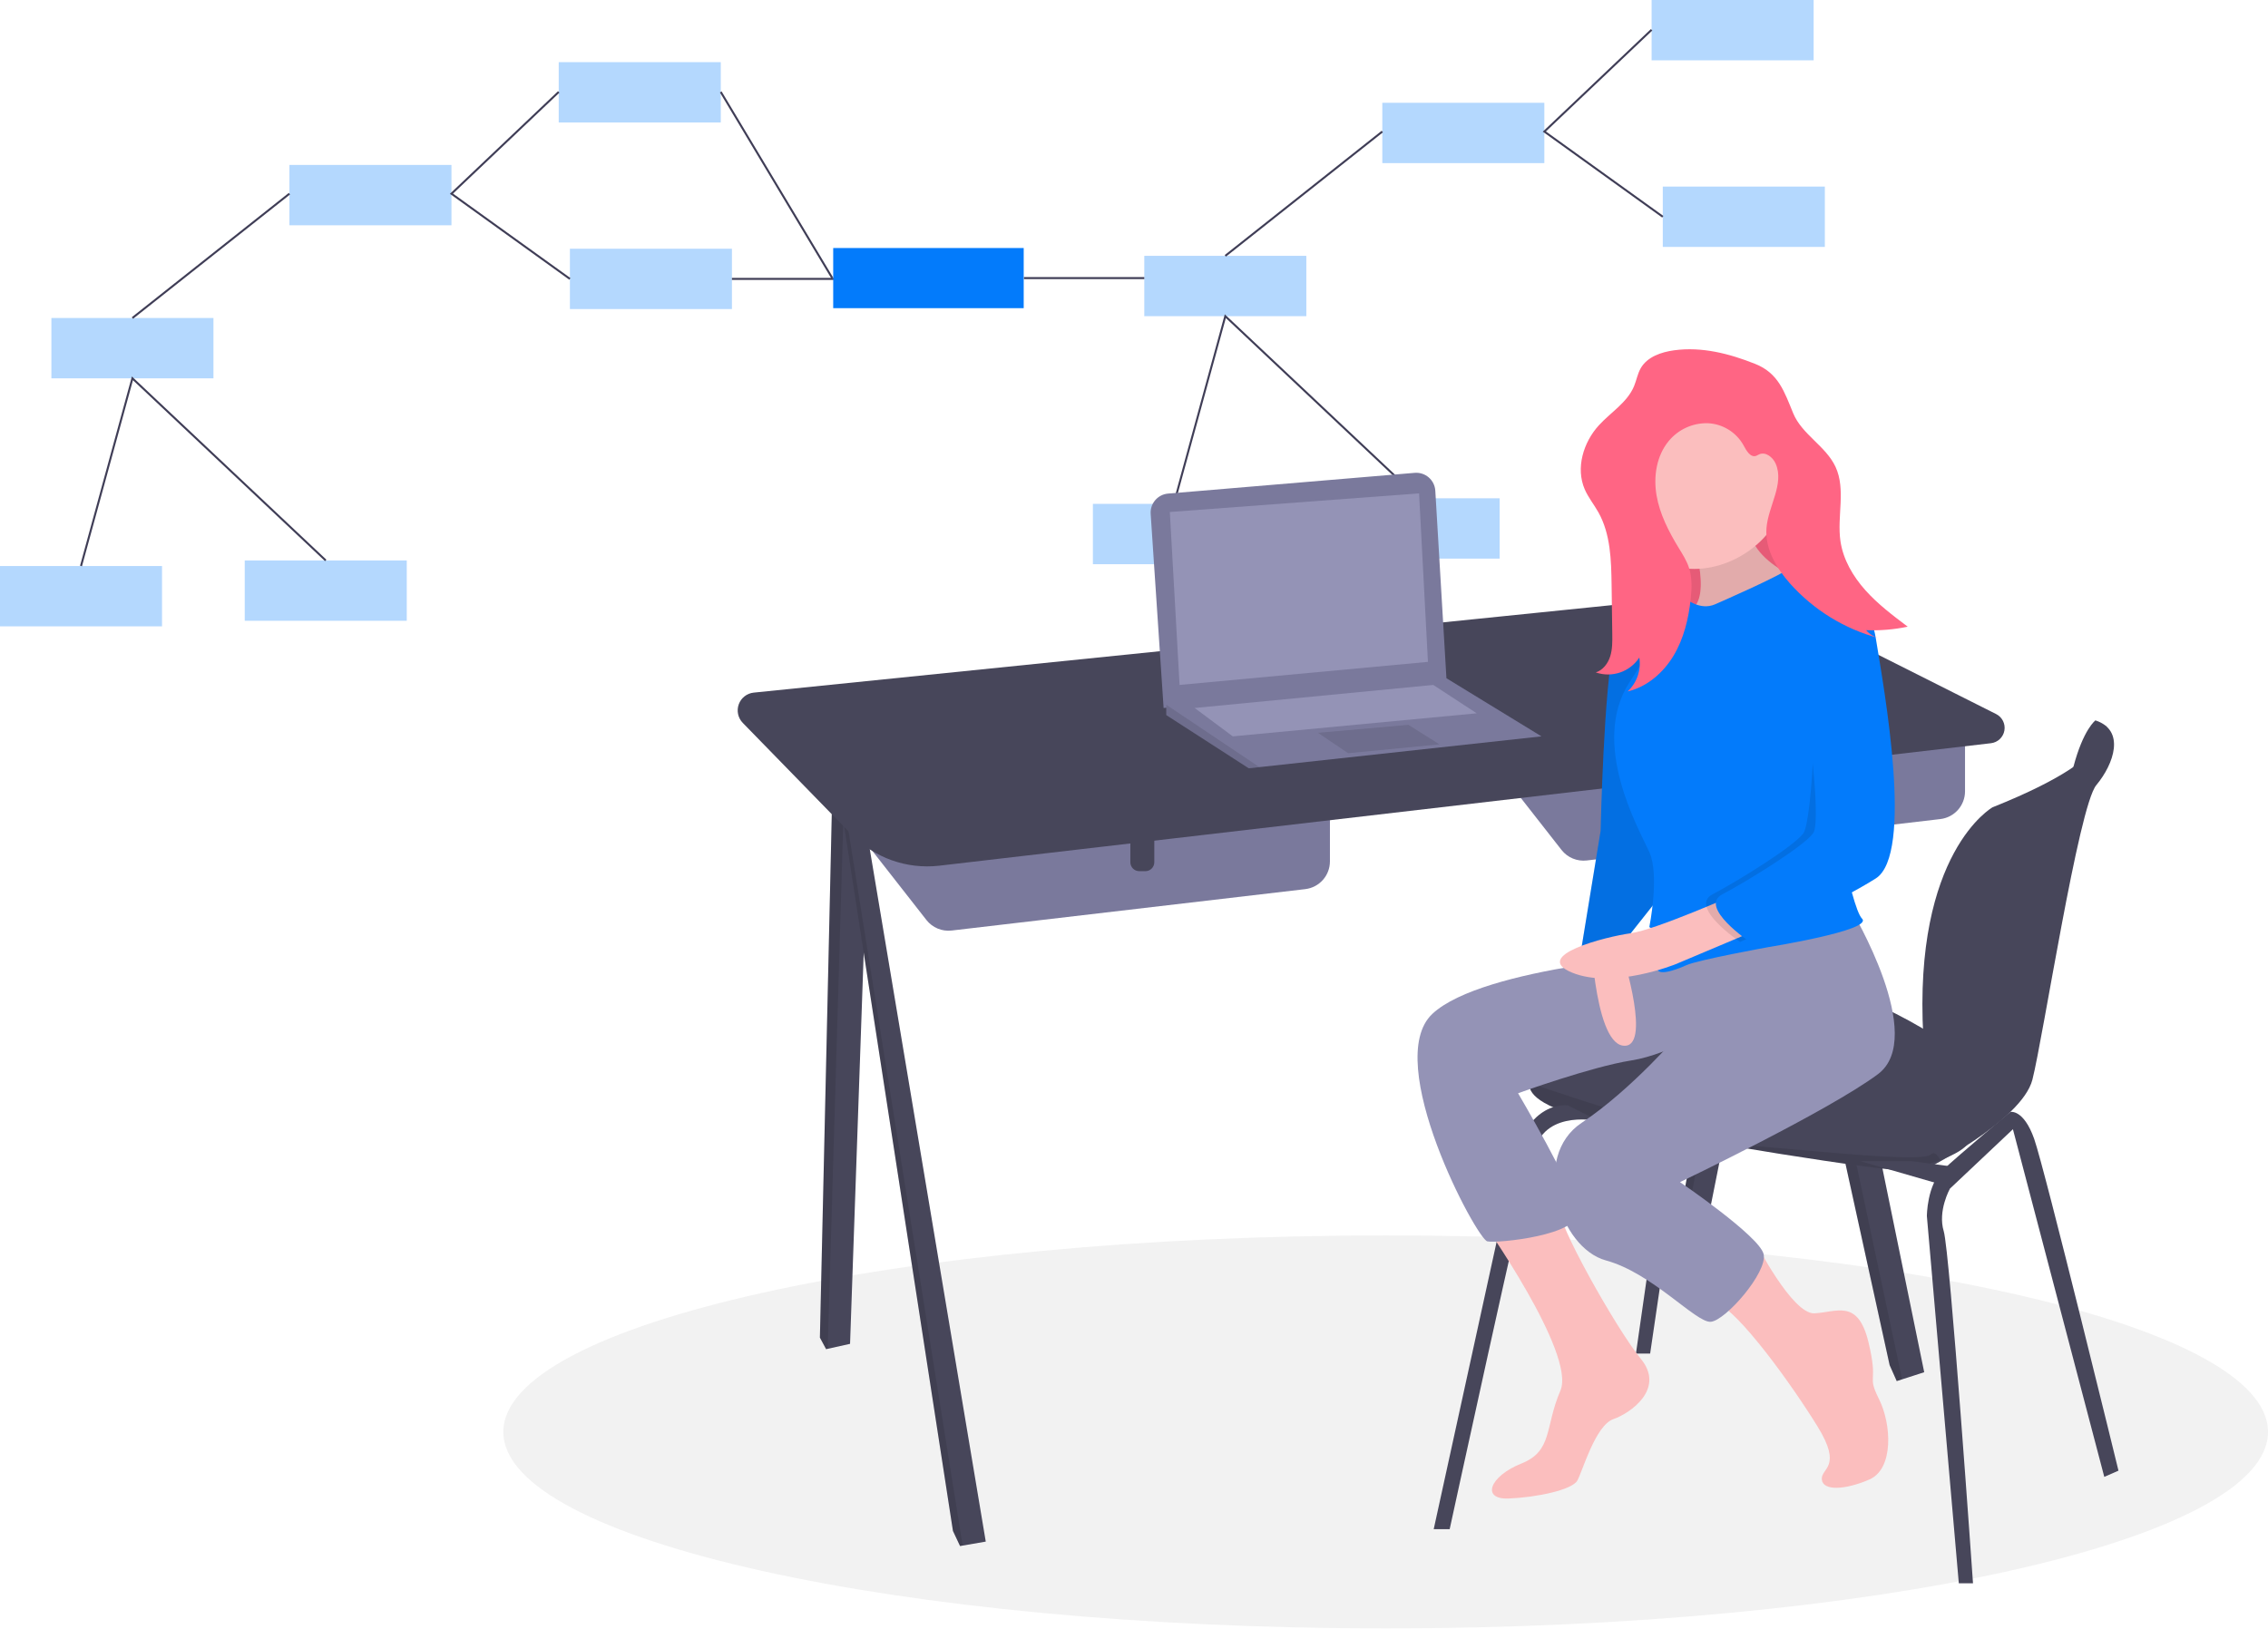
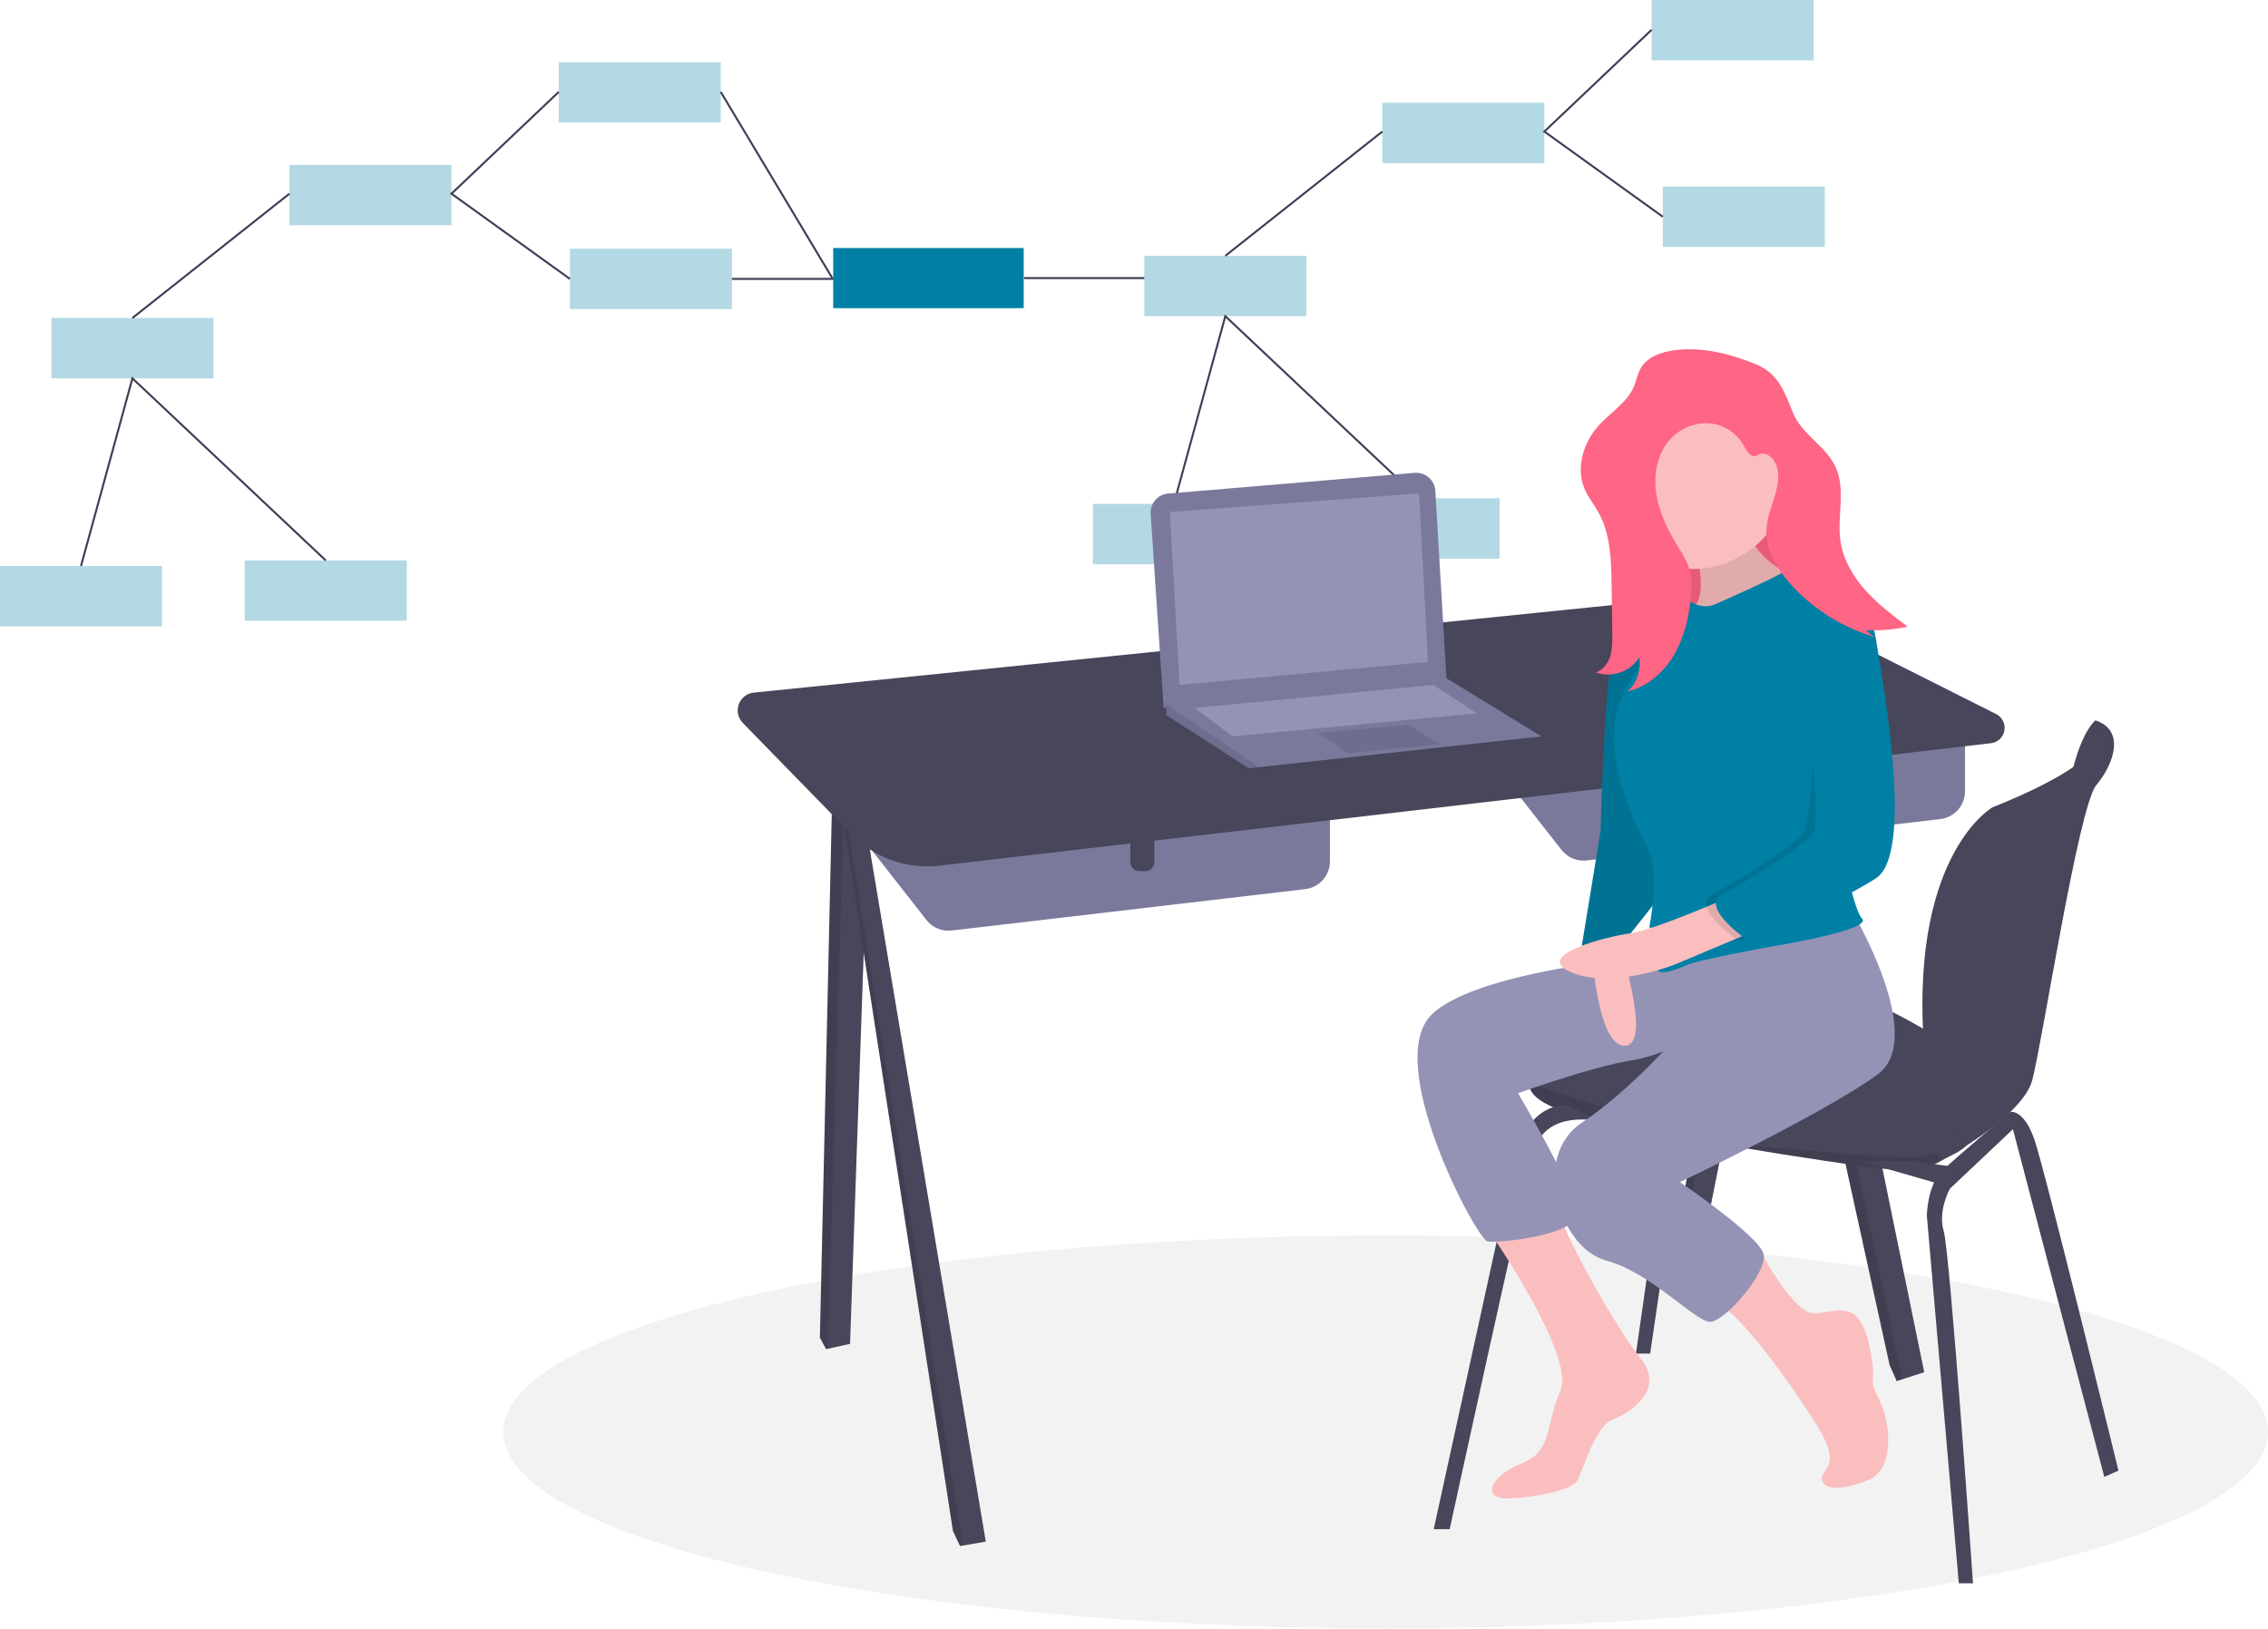
<svg xmlns="http://www.w3.org/2000/svg" id="e87ddc62-7528-42a5-8b37-f74ed0351019" data-name="Layer 1" width="1131" height="812.206" viewBox="0 0 1131 812.206">
-   <rect x="689.328" y="51.267" width="80.802" height="30.092" fill="#037bfb" opacity="0.3" />
-   <rect x="823.626" width="80.802" height="30.092" fill="#037bfb" opacity="0.3" />
-   <rect x="829.198" y="93.061" width="80.802" height="30.092" fill="#037bfb" opacity="0.3" />
-   <rect x="570.634" y="127.611" width="80.802" height="30.092" fill="#037bfb" opacity="0.3" />
-   <rect x="545" y="251.321" width="80.802" height="30.092" fill="#037bfb" opacity="0.3" />
-   <rect x="667.038" y="248.534" width="80.802" height="30.092" fill="#037bfb" opacity="0.3" />
+   <rect x="689.328" y="51.267" width="80.802" height="30.092" fill="#0080a5" opacity="0.3" />
+   <rect x="823.626" width="80.802" height="30.092" fill="#0080a5" opacity="0.3" />
+   <rect x="829.198" y="93.061" width="80.802" height="30.092" fill="#0080a5" opacity="0.3" />
+   <rect x="570.634" y="127.611" width="80.802" height="30.092" fill="#0080a5" opacity="0.3" />
+   <rect x="545" y="251.321" width="80.802" height="30.092" fill="#0080a5" opacity="0.3" />
+   <rect x="667.038" y="248.534" width="80.802" height="30.092" fill="#0080a5" opacity="0.3" />
  <polyline points="823.626 14.856 770.13 65.616 829.198 108.107" fill="none" stroke="#3f3d56" stroke-miterlimit="10" />
  <line x1="689.328" y1="65.616" x2="611.034" y2="127.611" fill="none" stroke="#3f3d56" stroke-miterlimit="10" />
  <polyline points="585.401 251.297 611.034 157.702 707.439 248.534" fill="none" stroke="#3f3d56" stroke-miterlimit="10" />
-   <rect x="144.328" y="82.267" width="80.802" height="30.092" fill="#037bfb" opacity="0.3" />
-   <rect x="278.626" y="31" width="80.802" height="30.092" fill="#037bfb" opacity="0.3" />
-   <rect x="284.198" y="124.061" width="80.802" height="30.092" fill="#037bfb" opacity="0.3" />
-   <rect x="25.634" y="158.611" width="80.802" height="30.092" fill="#037bfb" opacity="0.3" />
-   <rect y="282.321" width="80.802" height="30.092" fill="#037bfb" opacity="0.3" />
-   <rect x="122.038" y="279.534" width="80.802" height="30.092" fill="#037bfb" opacity="0.3" />
+   <rect x="144.328" y="82.267" width="80.802" height="30.092" fill="#0080a5" opacity="0.3" />
+   <rect x="278.626" y="31" width="80.802" height="30.092" fill="#0080a5" opacity="0.3" />
+   <rect x="284.198" y="124.061" width="80.802" height="30.092" fill="#0080a5" opacity="0.3" />
+   <rect x="25.634" y="158.611" width="80.802" height="30.092" fill="#0080a5" opacity="0.3" />
+   <rect y="282.321" width="80.802" height="30.092" fill="#0080a5" opacity="0.3" />
+   <rect x="122.038" y="279.534" width="80.802" height="30.092" fill="#0080a5" opacity="0.3" />
  <polyline points="278.626 45.856 225.13 96.616 284.198 139.107" fill="none" stroke="#3f3d56" stroke-miterlimit="10" />
  <line x1="144.328" y1="96.616" x2="66.034" y2="158.611" fill="none" stroke="#3f3d56" stroke-miterlimit="10" />
  <polyline points="40.401 282.297 66.034 188.702 162.439 279.534" fill="none" stroke="#3f3d56" stroke-miterlimit="10" />
  <line x1="365" y1="139.107" x2="456.634" y2="139.107" fill="none" stroke="#3f3d56" stroke-miterlimit="10" />
-   <rect x="415.5" y="123.706" width="95" height="30" fill="#037bfb" />
+   <rect x="415.5" y="123.706" width="95" height="30" fill="#0080a5" />
  <line x1="510.623" y1="138.706" x2="570.634" y2="138.706" fill="none" stroke="#3f3d56" stroke-miterlimit="10" />
  <line x1="415.045" y1="138.706" x2="359.427" y2="45.856" fill="none" stroke="#3f3d56" stroke-miterlimit="10" />
  <ellipse cx="691" cy="714.206" rx="440" ry="98" fill="#f2f2f2" />
  <polygon points="894.984 391.611 852.078 606.582 842.79 606.582 841.768 604.994 838.809 600.39 875.964 399.572 881.604 397.21 894.984 391.611" fill="#47465a" />
  <polygon points="881.604 397.21 841.768 604.994 838.809 600.39 875.964 399.572 881.604 397.21" opacity="0.1" />
  <polygon points="959.564 684.432 948.533 687.988 945.852 688.855 942.313 680.893 881.604 403.96 887.916 402.545 901.177 399.572 959.564 684.432" fill="#47465a" />
  <polygon points="948.533 687.988 945.852 688.855 942.313 680.893 881.604 403.96 887.916 402.545 948.533 687.988" opacity="0.1" />
  <polygon points="433.636 391.611 423.905 670.277 412.753 672.754 411.962 672.931 408.865 667.181 415.058 394.264 421.016 393.415 433.636 391.611" fill="#47465a" />
  <polygon points="421.016 393.415 412.753 672.754 411.962 672.931 408.865 667.181 415.058 394.264 421.016 393.415" opacity="0.1" />
  <polygon points="491.581 768.917 480.045 770.907 478.753 771.128 475.215 763.609 419.039 399.572 420.658 399.081 429.213 396.476 491.581 768.917" fill="#47465a" />
  <polygon points="480.045 770.907 478.753 771.128 475.215 763.609 419.039 399.572 420.658 399.081 480.045 770.907" opacity="0.1" />
  <path d="M770.246,412.949l42.951,54.882a13.928,13.928,0,0,0,12.588,5.249l176.318-20.65a13.928,13.928,0,0,0,12.308-13.833v-40.688Z" transform="translate(-34.5 -43.89695)" fill="#7a799c" />
  <path d="M880.388,377.898h11.943a0,0,0,0,1,0,0v17.236a4.438,4.438,0,0,1-4.438,4.438H884.825a4.438,4.438,0,0,1-4.438-4.438V377.898A0,0,0,0,1,880.388,377.898Z" fill="#47465a" />
  <path d="M453.539,447.893l42.951,54.882a13.928,13.928,0,0,0,12.588,5.249l176.318-20.65A13.928,13.928,0,0,0,697.704,473.541V432.853Z" transform="translate(-34.5 -43.89695)" fill="#7a799c" />
  <path d="M563.68,412.842h11.943a0,0,0,0,1,0,0v17.236a4.438,4.438,0,0,1-4.438,4.438H568.118a4.438,4.438,0,0,1-4.438-4.438V412.842A0,0,0,0,1,563.68,412.842Z" fill="#47465a" />
  <path d="M502.885,475.688l524.459-61.09a7.713,7.713,0,0,0,2.578-14.549l-93.817-47.182a108.587,108.587,0,0,0-59.802-11.017L410.361,389.36a8.918,8.918,0,0,0-5.459,15.095l54.259,55.668A52.673,52.673,0,0,0,502.885,475.688Z" transform="translate(-34.5 -43.89695)" fill="#47465a" />
  <path d="M1085.044,406.318l-5.61-3.101s-6.056,4.458-10.99,23.24,9.221.204,9.221.204l6.193-12.828Z" transform="translate(-34.5 -43.89695)" fill="#47465a" />
  <path d="M1025.027,578.38s-5.75,26.982-8.404,34.502c-1.3,3.68-7.582,7.046-14.544,9.621a97.379,97.379,0,0,1-19.073,4.976c-7.52.885-103.947-14.155-150.834-24.328-31.587-6.852-35.669-14.712-34.971-19.109a6.38,6.38,0,0,1,1.796-3.45s46.444-31.405,62.811-46.444,48.656-3.096,84.042,3.096S1025.027,578.38,1025.027,578.38Z" transform="translate(-34.5 -43.89695)" fill="#47465a" />
  <path d="M1079.434,403.217s21.674,14.155-51.31,43.348c0,0-39.669,22.367-34.505,114.503a25.27,25.27,0,0,0,3.673,11.702c7.53,12.385,23.666,43.737-3.227,47.63V627.478s48.656-24.328,53.964-45.117,23.001-136.237,31.848-146.853S1094.473,408.083,1079.434,403.217Z" transform="translate(-34.5 -43.89695)" fill="#47465a" />
  <path d="M1002.079,622.502a97.379,97.379,0,0,1-19.073,4.976c-7.52.885-103.947-14.155-150.834-24.328-31.587-6.852-35.669-14.712-34.971-19.109,20.763,7.099,88.183,29.632,112.378,31.494,28.751,2.212,83.68,8.36,87.842,4.18C999.023,618.105,1000.664,619.804,1002.079,622.502Z" transform="translate(-34.5 -43.89695)" opacity="0.1" />
  <path d="M749.457,806.621l42.021-191.971s7.52-20.347,24.77-19.462L832.172,603.15s-26.54-6.193-32.29,14.155S757.419,806.621,757.419,806.621Z" transform="translate(-34.5 -43.89695)" fill="#47465a" />
  <polygon points="815.808 675.143 832.616 557.926 840.136 557.926 822.885 675.143 815.808 675.143" fill="#47465a" />
  <path d="M1011.315,833.603l-15.924-183.124s0-15.482,7.962-23.001,33.665-28.97,33.665-28.97,6.587-1.551,11.895,13.489,42.021,165.431,42.021,165.431l-7.077,3.096L1038.297,607.131l-31.405,29.636s-6.193,11.058-3.096,21.232,14.597,175.604,14.597,175.604Z" transform="translate(-34.5 -43.89695)" fill="#47465a" />
  <polygon points="927.717 579.158 967.526 590.658 976.373 582.254 953.372 579.158 927.717 579.158" fill="#47465a" />
  <path d="M608.313,300.201l6.455,96.824,141.103-13.712-5.615-94.649a9.52,9.52,0,0,0-10.301-8.922L617.013,290.082A9.52,9.52,0,0,0,608.313,300.201Z" transform="translate(-34.5 -43.89695)" fill="#7a799c" />
  <polygon points="768.7 367.282 628.039 382.627 622.731 383.206 581.595 356.667 581.595 350.916 721.37 338.328 768.7 367.282" fill="#7a799c" />
  <polygon points="628.039 382.627 622.731 383.206 581.595 356.667 581.595 351.518 628.039 382.627" opacity="0.1" />
  <polygon points="583.364 255.373 588.23 341.627 712.082 330.127 707.658 246.084 583.364 255.373" fill="#9493b6" />
  <polygon points="657.233 365.513 672.272 375.687 717.832 371.263 702.35 361.532 657.233 365.513" opacity="0.1" />
  <polygon points="595.749 353.128 614.769 367.282 736.41 355.782 714.736 341.627 595.749 353.128" fill="#9493b6" />
  <rect x="811.605" y="222.42" width="89.793" height="89.793" fill="#ff6584" />
  <rect x="811.605" y="222.42" width="89.793" height="89.793" opacity="0.1" />
  <path d="M877.029,307.871s12.667,34.306,0,40.639,45.389,0,45.389,0l16.361-13.195s-36.945-10.556-31.667-34.834S877.029,307.871,877.029,307.871Z" transform="translate(-34.5 -43.89695)" fill="#fbbebe" />
  <path d="M877.029,307.871s12.667,34.306,0,40.639,45.389,0,45.389,0l16.361-13.195s-36.945-10.556-31.667-34.834S877.029,307.871,877.029,307.871Z" transform="translate(-34.5 -43.89695)" opacity="0.1" />
  <path d="M773.056,651.986s47.501,67.029,39.584,85.501-3.694,30.084-19.528,36.417-20.056,17.945-6.333,17.417,31.667-4.222,34.306-8.972,8.972-27.445,17.945-30.611S864.89,736.431,852.751,721.653s-42.725-69.21-40.363-74.717S773.056,651.986,773.056,651.986Z" transform="translate(-34.5 -43.89695)" fill="#fbbebe" />
  <path d="M872.279,519.512s-98.168,6.333-123.501,30.084,22.167,112.418,27.445,113.474,46.445-3.167,44.862-14.778-29.556-59.112-29.556-59.112,36.417-13.195,56.473-16.361,42.223-17.945,42.223-17.945Z" transform="translate(-34.5 -43.89695)" fill="#9493b6" />
  <path d="M827.417,504.734s1.583,58.584,16.361,60.695,0-44.862,0-44.862l-.528-17.945Z" transform="translate(-34.5 -43.89695)" fill="#fbbebe" />
-   <path d="M872.279,351.149s-27.445-7.917-32.723,13.195-6.861,93.946-6.861,93.946l-9.5,58.056s17.417-5.278,21.111-2.639l22.167-27.973Z" transform="translate(-34.5 -43.89695)" fill="#037bfb" />
+   <path d="M872.279,351.149s-27.445-7.917-32.723,13.195-6.861,93.946-6.861,93.946l-9.5,58.056s17.417-5.278,21.111-2.639l22.167-27.973Z" transform="translate(-34.5 -43.89695)" fill="#0080a5" />
  <path d="M872.279,351.149s-27.445-7.917-32.723,13.195-6.861,93.946-6.861,93.946l-9.5,58.056s17.417-5.278,21.111-2.639l22.167-27.973Z" transform="translate(-34.5 -43.89695)" opacity="0.1" />
  <path d="M909.779,663.225s18.445,36.261,29.528,35.733,21.639-7.389,26.917,14.25-1.056,15.834,5.278,28.5,7.389,34.834-4.75,40.112-23.222,5.806-23.75,0,10.556-5.806-2.111-26.389-39.584-58.056-50.667-61.751S909.779,663.225,909.779,663.225Z" transform="translate(-34.5 -43.89695)" fill="#fbbebe" />
  <path d="M957.78,497.873s38,63.334,13.195,81.806-98.696,53.834-98.696,53.834,39.584,26.917,41.695,35.889-19,33.25-26.389,33.778-29.028-24.278-52.251-30.611-37.473-51.723-12.139-68.612,49.084-44.862,49.084-44.862l-7.385-40.634Z" transform="translate(-34.5 -43.89695)" fill="#9493b6" />
  <path d="M924.84,286.664c0,22.444-22.991,40.999-45.436,40.999a40.639,40.639,0,1,1,0-81.279C901.849,246.384,924.84,264.219,924.84,286.664Z" transform="translate(-34.5 -43.89695)" fill="#fbbebe" />
-   <path d="M889.696,345.343s36.417-15.834,36.417-17.945,21.111,4.75,25.861,8.972,7.389,3.694,10.556,12.139-15.834,87.084-15.834,87.084,10.556,60.695,16.361,66.501S916.085,516.345,916.085,516.345s-34.834,6.333-40.639,8.972-16.361,6.333-14.25,0,11.083-11.083-4.222-19c0,0,5.278-25.861,0-37.473s-29.556-53.834-10.028-84.445,28.5-41.695,28.5-41.695S882.307,348.51,889.696,345.343Z" transform="translate(-34.5 -43.89695)" fill="#037bfb" />
+   <path d="M889.696,345.343s36.417-15.834,36.417-17.945,21.111,4.75,25.861,8.972,7.389,3.694,10.556,12.139-15.834,87.084-15.834,87.084,10.556,60.695,16.361,66.501S916.085,516.345,916.085,516.345s-34.834,6.333-40.639,8.972-16.361,6.333-14.25,0,11.083-11.083-4.222-19c0,0,5.278-25.861,0-37.473s-29.556-53.834-10.028-84.445,28.5-41.695,28.5-41.695S882.307,348.51,889.696,345.343Z" transform="translate(-34.5 -43.89695)" fill="#0080a5" />
  <path d="M901.307,489.428S860.14,507.687,847.737,509.377s-49.876,11.19-29.292,19.635,51.723-4.222,51.723-4.222l43.806-18.472Z" transform="translate(-34.5 -43.89695)" fill="#fbbebe" />
  <path d="M945.629,343.724s15.202-7.353,19.424,18.508,19,107.668,0,119.807-62.806,31.667-62.806,31.667-25.861-17.417-13.722-23.75,41.167-24.278,45.389-30.611,8.488-77.027,1.099-88.638S945.629,343.724,945.629,343.724Z" transform="translate(-34.5 -43.89695)" opacity="0.1" />
-   <path d="M944.585,337.427s21.111-1.056,25.334,24.806,19,107.668,0,119.807-62.806,31.667-62.806,31.667-25.861-17.417-13.722-23.75,41.167-24.278,45.389-30.611S935.613,387.038,928.224,375.427,944.585,337.427,944.585,337.427Z" transform="translate(-34.5 -43.89695)" fill="#037bfb" />
+   <path d="M944.585,337.427s21.111-1.056,25.334,24.806,19,107.668,0,119.807-62.806,31.667-62.806,31.667-25.861-17.417-13.722-23.75,41.167-24.278,45.389-30.611S935.613,387.038,928.224,375.427,944.585,337.427,944.585,337.427Z" transform="translate(-34.5 -43.89695)" fill="#0080a5" />
  <path d="M869.394,218.612c-6.479.882-13.429,3.252-16.689,8.92-1.595,2.774-2.111,6.027-3.34,8.982-3.391,8.153-11.628,13.021-17.574,19.548-7.75,8.507-11.598,21.326-7.028,31.887,1.77,4.09,4.644,7.593,6.824,11.48,6.081,10.843,6.405,23.865,6.578,36.296l.34,24.441c.052,3.732.093,7.54-1.03,11.099s-3.633,6.893-7.192,8.017a18.64,18.64,0,0,0,21.708-7.413,19.049,19.049,0,0,1-5.822,16.899c9.676-2.279,17.79-9.316,22.902-17.842s7.482-18.442,8.545-28.326c.562-5.228.76-10.633-.892-15.625-1.163-3.516-3.192-6.668-5.118-9.83-4.966-8.154-9.437-16.826-11.037-26.238s.006-19.738,6.118-27.072a24.454,24.454,0,0,1,19.315-8.856,21.503,21.503,0,0,1,17.928,10.975c1.412,2.658,3.421,6.26,6.282,5.326a15.523,15.523,0,0,0,1.549-.761c3.19-1.452,6.814,1.413,8.221,4.623,4.437,10.127-3.738,21.181-4.583,32.205-.786,10.255,4.931,19.926,11.765,27.612a90.717,90.717,0,0,0,44.353,27.25,12.449,12.449,0,0,1-6.434-3.997,84.47,84.47,0,0,0,20.757-1.74c-7.426-5.596-14.905-11.24-21.105-18.171s-11.11-15.316-12.447-24.518c-1.794-12.35,2.805-25.723-2.454-37.041-4.808-10.347-16.732-16.129-21.087-26.674-4.423-10.712-7.291-20.017-19.002-24.68C896.962,220.299,883.204,216.732,869.394,218.612Z" transform="translate(-34.5 -43.89695)" fill="#ff6584" />
</svg>
